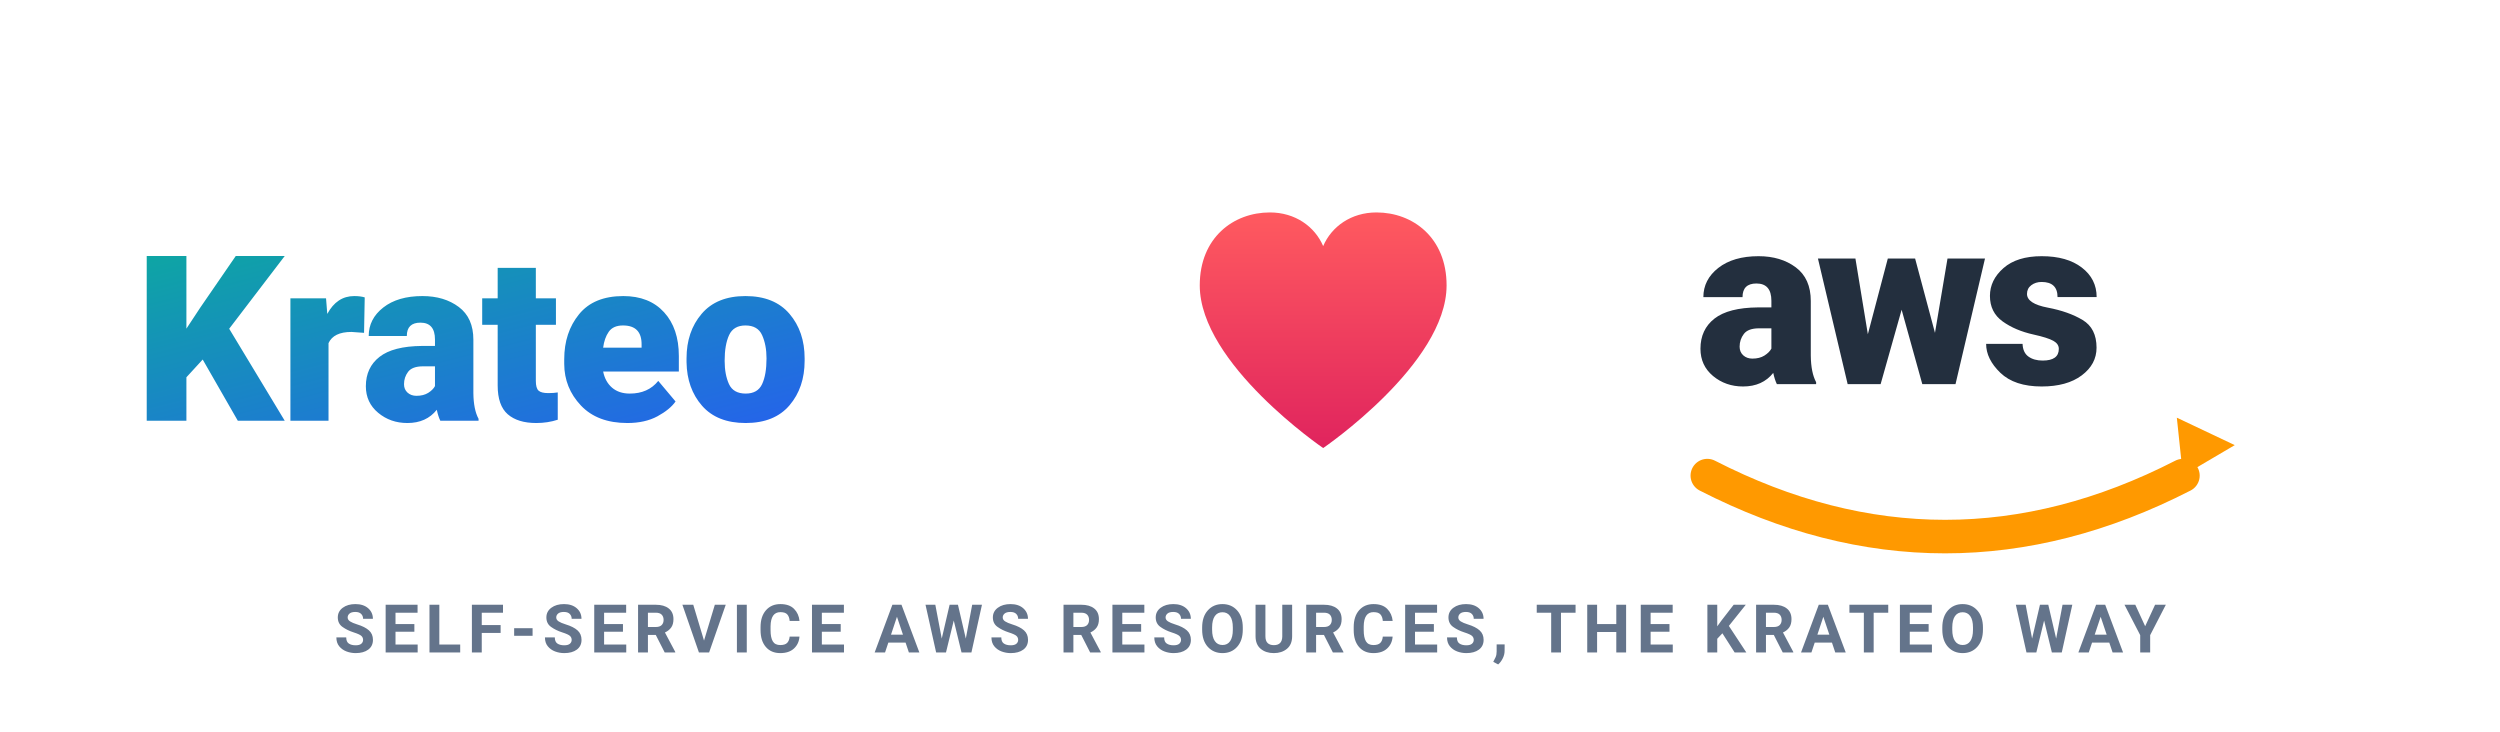
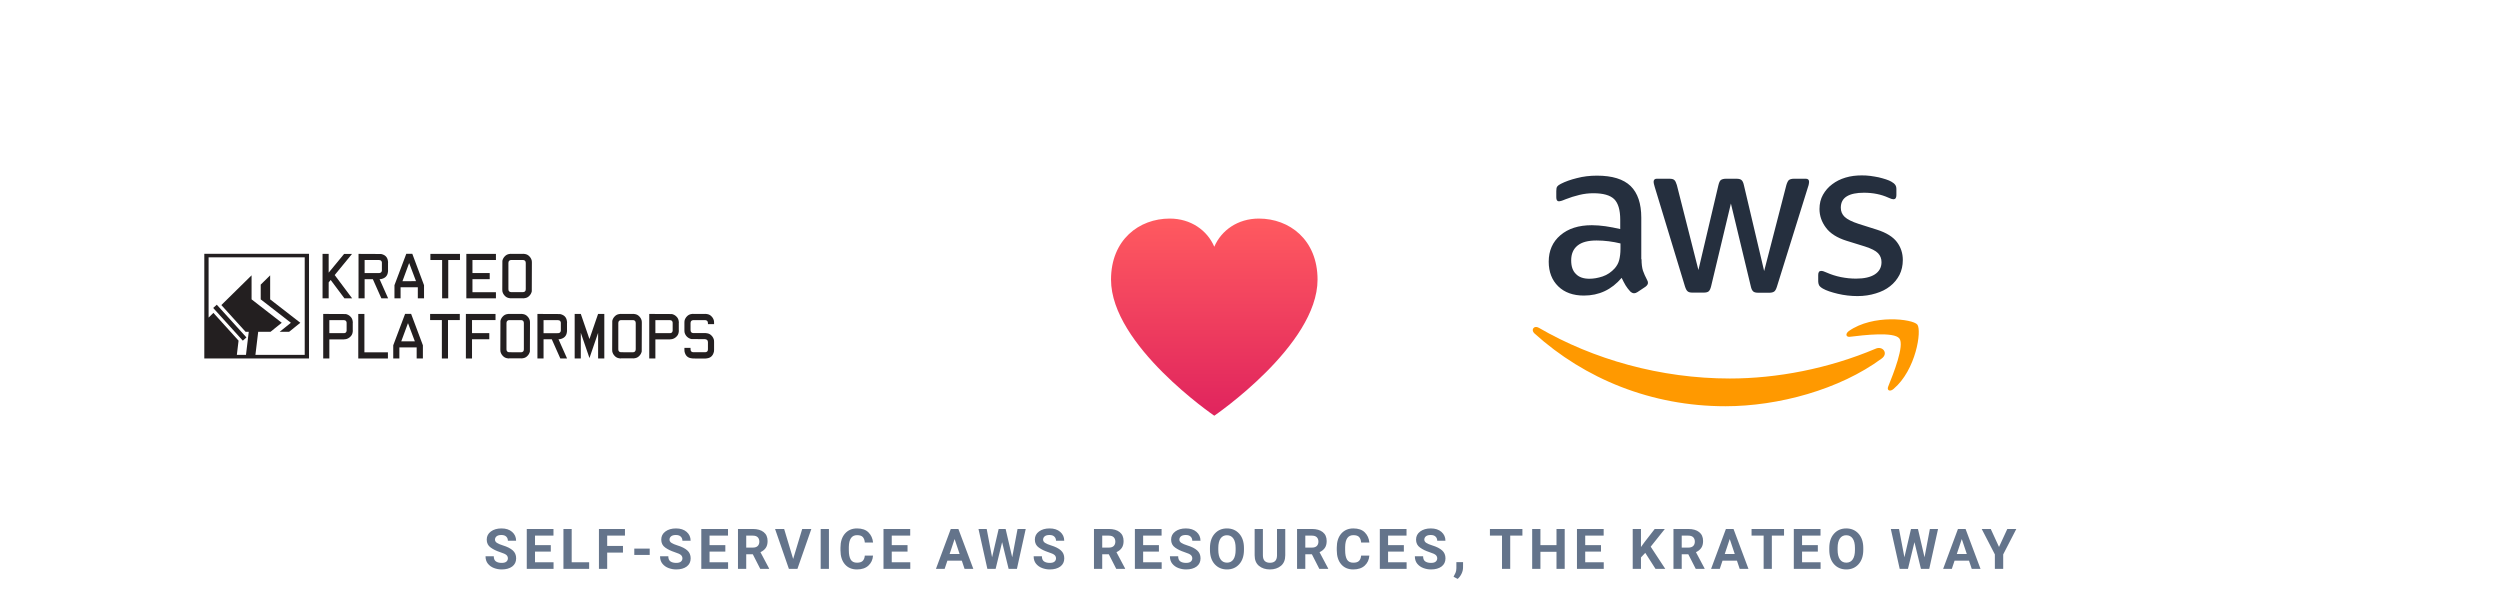
- <svg xmlns="http://www.w3.org/2000/svg" viewBox="0 0 820 240" width="820" height="240" role="img" aria-label="Krateo loves AWS">
+ <svg xmlns="http://www.w3.org/2000/svg" viewBox="0 0 980 240" width="980" height="240" role="img" aria-label="Krateo loves AWS">
  <defs>
-     <linearGradient id="krateo" x1="0" y1="0" x2="1" y2="1">
-       <stop offset="0" stop-color="#0EA5A4" />
-       <stop offset="1" stop-color="#2563EB" />
-     </linearGradient>
    <linearGradient id="heart" x1="0" y1="0" x2="0" y2="1">
      <stop offset="0" stop-color="#FF5A5F" />
      <stop offset="1" stop-color="#E0245E" />
    </linearGradient>
  </defs>
-   <text x="44" y="138" font-family="-apple-system,Segoe UI,Roboto,Helvetica,Arial,sans-serif" font-size="76" font-weight="800" letter-spacing="-1" fill="url(#krateo)">Krateo</text>
-   <g transform="translate(388,66) scale(0.92)">
+   <svg x="64" y="83.0" width="232" height="74" viewBox="0 0 688.57 219.96" overflow="visible" role="img" aria-label="Krateo">
+     <defs>
+       <style>.cls-1{fill:#231F20;}</style>
+     </defs>
+     <path class="cls-1" d="M185.08,100.9V49.12h7.13V71l18-21.86h9.23L199.23,73.78l20.33,27.12h-9l-16-21.39-2.34,2.8V100.9Z" />
+     <path class="cls-1" d="M253.62,100.9l-9.94-22.32H234.1V100.9H227V49.12l26.3.12q7.12,1.51,7.94,8.07l.24,1.87h-.12v9.34h.12l-.24,1.87q-.81,6.56-7.94,8.07l-1.76.12,9.94,22.32Zm-2.34-29.45,1.05-.24A2.83,2.83,0,0,0,254,69.58l.23-1.06V59.18L254,58.12a2.86,2.86,0,0,0-1.64-1.63l-1.05-.12v-.12H234.1v15.2Z" />
+     <path class="cls-1" d="M303.33,100.9h-7.24V88H276V100.9h-7.13V85.59L282.65,49h7l13.67,36.58Zm-9.35-20-8-21.15L278.2,80.91Z" />
+     <path class="cls-1" d="M324.41,100.9V56.25H310.74V49.12h34.48v7.13H331.54V100.9Z" />
+     <path class="cls-1" d="M352.63,100.9V49.12H387.1v7.13H359.75v15.2h20.11v7.13H359.75V93.77H387.1v7.13Z" />
+     <path class="cls-1" d="M404.68,100.9l-2-.24a8.52,8.52,0,0,1-5.2-2.68,10.39,10.39,0,0,1-2.86-5.26l-.12-2,.12-33.54a10.35,10.35,0,0,1,2.86-5.26,8.59,8.59,0,0,1,5.2-2.69l2-.23v.11h14.14V49l2,.23a8.62,8.62,0,0,1,5.2,2.69,10.35,10.35,0,0,1,2.86,5.26l.12,2-.12,33.54A10.39,10.39,0,0,1,426,98a8.55,8.55,0,0,1-5.2,2.68l-2,.24v-.12H404.68Zm14.14-7.25,1.17-.23a2.88,2.88,0,0,0,1.63-1.52l.12-1.17h.12V59.18h-.12l-.12-1.06A2.84,2.84,0,0,0,420,56.49l-1.17-.24H404.68l-1.17.24a3.37,3.37,0,0,0-1.64,1.63l-.11,1.06h-.12V90.73h.12l.11,1.17a2.85,2.85,0,0,0,1.64,1.52l1.17.23Z" />
+     <polygon class="cls-1" points="135.09 139.93 146.09 139.93 159.18 129.38 124.03 102.11 124.03 74.11 113.03 84.93 113.03 102.11 148.18 129.38 135.09 139.93" />
+     <polygon class="cls-1" points="90.9 148.81 92.19 150.23 96.38 146.44 95.09 145.02 63.29 109.93 61.84 108.33 57.66 112.12 59.11 113.72 90.9 148.81" />
+     <path class="cls-1" d="M47.3,49V171h122V49Zm117,117.8H106.86l3.23-26.88h14.35l13.09-10.55-35.15-27.27v-28L67.16,108.74l28.26,31.19h3.67l-3.23,26.88H85.22l2-16.61L57.9,117.85l-5.6,5.5V53.15h112Z" />
+     <path class="cls-1" d="M185.85,171V119.09l26.34.12a10.32,10.32,0,0,1,5.27,2.87,8.56,8.56,0,0,1,2.69,5.21l.24,2h-.12v9.25h.12l-.24,1.87a8.56,8.56,0,0,1-2.69,5.21,10.4,10.4,0,0,1-5.27,2.87l-1.75.11v.12H193V171Zm24.35-29.51,1.06-.23a2.2,2.2,0,0,0,1.64-1.64l.23-1.05v-9.25l-.23-1.17a2.85,2.85,0,0,0-1.64-1.64l-1.06-.12v-.12H193v15.22Z" />
+     <path class="cls-1" d="M226.71,171V119.09h7.14v44.72h27.4V171Z" />
+     <path class="cls-1" d="M302,171h-7.26V158.08H274.59V171h-7.14V155.62L281.27,119h7L302,155.62Zm-9.37-20-8-21.19-7.84,21.19Z" />
+     <path class="cls-1" d="M324.11,171V126.23H310.42v-7.14H345v7.14H331.26V171Z" />
+     <path class="cls-1" d="M352.09,171V119.09h34.54v7.14H359.24v15.22h20.13v7.14H359.24V171Z" />
+     <path class="cls-1" d="M402.44,171l-2-.24a8.54,8.54,0,0,1-5.21-2.69,10.32,10.32,0,0,1-2.87-5.27l-.12-2,.12-33.6a10.32,10.32,0,0,1,2.87-5.27,8.54,8.54,0,0,1,5.21-2.69l2-.24v.12H416.6V119l2,.24a8.56,8.56,0,0,1,5.21,2.69,10.4,10.4,0,0,1,2.87,5.27l.12,2-.12,33.6A10.4,10.4,0,0,1,423.8,168a8.56,8.56,0,0,1-5.21,2.69l-2,.24v-.12H402.44Zm14.16-7.26,1.17-.24a2.86,2.86,0,0,0,1.64-1.52l.12-1.17h.12V129.16h-.12l-.12-1a2.82,2.82,0,0,0-1.64-1.64l-1.17-.24H402.44l-1.17.24a3.31,3.31,0,0,0-1.64,1.64l-.12,1h-.12v31.61h.12l.12,1.17a2.8,2.8,0,0,0,1.64,1.52l1.17.24Z" />
+     <path class="cls-1" d="M462.14,171l-9.95-22.37h-9.6V171h-7.14V119.09l26.34.12q7.14,1.52,8,8.08l.24,1.87h-.12v9.37H470l-.24,1.87q-.81,6.56-8,8.08l-1.76.11L470,171Zm-2.34-29.51,1.06-.23a2.83,2.83,0,0,0,1.63-1.64l.24-1.05v-9.37l-.24-1a2.83,2.83,0,0,0-1.63-1.64l-1.06-.12v-.12H442.59v15.22Z" />
+     <path class="cls-1" d="M506.16,171V141.1l-10.07,29.39L486,141.1V171h-7.15V119.09H486l10.06,29.27,10.07-29.27h7.26V171Z" />
+     <path class="cls-1" d="M532.74,171l-2-.24a8.56,8.56,0,0,1-5.21-2.69,10.4,10.4,0,0,1-2.87-5.27l-.12-2,.12-33.6a10.4,10.4,0,0,1,2.87-5.27,8.56,8.56,0,0,1,5.21-2.69l2-.24v.12H546.9V119l2,.24a8.56,8.56,0,0,1,5.21,2.69,10.32,10.32,0,0,1,2.87,5.27l.12,2-.12,33.6A10.32,10.32,0,0,1,554.1,168a8.56,8.56,0,0,1-5.21,2.69l-2,.24v-.12H532.74Zm14.16-7.26,1.17-.24a2.86,2.86,0,0,0,1.64-1.52l.12-1.17H550V129.16h-.12l-.12-1a2.82,2.82,0,0,0-1.64-1.64l-1.17-.24H532.74l-1.17.24a3.31,3.31,0,0,0-1.64,1.64l-.12,1h-.12v31.61h.12l.12,1.17a2.8,2.8,0,0,0,1.64,1.52l1.17.24Z" />
+     <path class="cls-1" d="M565.75,171V119.09l26.34.12a10.32,10.32,0,0,1,5.27,2.87,8.56,8.56,0,0,1,2.69,5.21l.24,2h-.12v9.25h.12l-.24,1.87a8.56,8.56,0,0,1-2.69,5.21,10.4,10.4,0,0,1-5.27,2.87l-1.75.11v.12H572.89V171Zm24.35-29.51,1.06-.23a2.2,2.2,0,0,0,1.64-1.64l.23-1.05v-9.25l-.23-1.17a2.85,2.85,0,0,0-1.64-1.64l-1.06-.12v-.12H572.89v15.22Z" />
+     <path class="cls-1" d="M616.91,171l-2-.24q-6.67-.81-8.08-8l-.11-2v-2.11h7.14v2.11H614l.11,1.17a2.82,2.82,0,0,0,1.64,1.52l1.17.24h14.17l1.17-.24a2.82,2.82,0,0,0,1.64-1.52l.12-1.17h.11v-9.25H634l-.12-1.05a3.35,3.35,0,0,0-1.64-1.64l-1.17-.24v-.11l-16.16-.12a10.25,10.25,0,0,1-8.08-8.08l-.11-1.87v-9.25l.11-2a10.4,10.4,0,0,1,2.87-5.27,8.56,8.56,0,0,1,5.21-2.69l2-.24v.12h14.17V119l2,.24a8.56,8.56,0,0,1,5.21,2.69,10.4,10.4,0,0,1,2.87,5.27l.12,2v1.76h-7.15v-1.76H634l-.12-1a2.82,2.82,0,0,0-1.64-1.64l-1.17-.24H616.91l-1.17.24a2.81,2.81,0,0,0-1.64,1.64l-.11,1h-.12v9.25H614l.11,1.05a2.82,2.82,0,0,0,1.64,1.64l1.17.24h14.4l1.76.23a8.56,8.56,0,0,1,5.21,2.69,10.4,10.4,0,0,1,2.87,5.27l.12,2v9.25l-.12,2q-1.53,7.14-8.08,8l-2,.24Z" />
+   </svg>
+   <g transform="translate(430,82) scale(0.92)">
    <path d="M50 88 C50 88 6 58 6 30 C6 13 18 4 31 4 C40 4 47 9 50 16 C53 9 60 4 69 4 C82 4 94 13 94 30 C94 58 50 88 50 88 Z" fill="url(#heart)" />
  </g>
-   <text x="556" y="126" font-family="-apple-system,Segoe UI,Roboto,Helvetica,Arial,sans-serif" font-size="78" font-weight="800" letter-spacing="-2" fill="#232F3E">aws</text>
-   <path d="M560 156 Q638 196 716 156" fill="none" stroke="#FF9900" stroke-width="11" stroke-linecap="round" />
-   <path d="M716 156 l-2 -19 l19 9 Z" fill="#FF9900" />
-   <text x="410" y="214" text-anchor="middle" font-family="-apple-system,Segoe UI,Roboto,Helvetica,Arial,sans-serif" font-size="22" font-weight="600" fill="#64748B" letter-spacing="2">SELF-SERVICE AWS RESOURCES, THE KRATEO WAY</text>
+   <svg x="600" y="68.0" width="153" height="92" viewBox="0 0 304 182" overflow="visible" role="img" aria-label="Amazon Web Services">
+     <style type="text/css">
+ 	.st0{fill:#252F3E;}
+ 	.st1{fill-rule:evenodd;clip-rule:evenodd;fill:#FF9900;}
+ </style>
+     <g>
+       <path class="st0" d="M86.4,66.4c0,3.7,0.4,6.7,1.1,8.9c0.8,2.2,1.8,4.6,3.2,7.2c0.5,0.8,0.7,1.6,0.7,2.3c0,1-0.6,2-1.9,3l-6.3,4.2   c-0.9,0.6-1.8,0.9-2.6,0.9c-1,0-2-0.5-3-1.4C76.2,90,75,88.4,74,86.8c-1-1.7-2-3.6-3.1-5.9c-7.8,9.2-17.6,13.8-29.4,13.8   c-8.4,0-15.1-2.4-20-7.2c-4.9-4.8-7.4-11.2-7.4-19.2c0-8.5,3-15.4,9.1-20.6c6.1-5.2,14.2-7.8,24.5-7.8c3.4,0,6.9,0.3,10.6,0.8   c3.7,0.5,7.5,1.3,11.5,2.2v-7.3c0-7.6-1.6-12.9-4.7-16c-3.2-3.1-8.6-4.6-16.3-4.6c-3.5,0-7.1,0.4-10.8,1.3c-3.7,0.9-7.3,2-10.8,3.4   c-1.6,0.7-2.8,1.1-3.5,1.3c-0.7,0.2-1.2,0.3-1.6,0.3c-1.4,0-2.1-1-2.1-3.1v-4.9c0-1.6,0.2-2.8,0.7-3.5c0.5-0.7,1.4-1.4,2.8-2.1   c3.5-1.8,7.7-3.3,12.6-4.5c4.9-1.3,10.1-1.9,15.6-1.9c11.9,0,20.6,2.7,26.2,8.1c5.5,5.4,8.3,13.6,8.3,24.6V66.4z M45.8,81.6   c3.3,0,6.7-0.6,10.3-1.8c3.6-1.2,6.8-3.4,9.5-6.4c1.6-1.9,2.8-4,3.4-6.4c0.6-2.4,1-5.3,1-8.7v-4.2c-2.9-0.7-6-1.3-9.2-1.7   c-3.2-0.4-6.3-0.6-9.4-0.6c-6.7,0-11.6,1.3-14.9,4c-3.3,2.7-4.9,6.5-4.9,11.5c0,4.7,1.2,8.2,3.7,10.6   C37.7,80.4,41.2,81.6,45.8,81.6z M126.1,92.4c-1.8,0-3-0.3-3.8-1c-0.8-0.6-1.5-2-2.1-3.9L96.7,10.2c-0.6-2-0.9-3.3-0.9-4   c0-1.6,0.8-2.5,2.4-2.5h9.8c1.9,0,3.2,0.3,3.9,1c0.8,0.6,1.4,2,2,3.9l16.8,66.2l15.6-66.2c0.5-2,1.1-3.3,1.9-3.9c0.8-0.6,2.2-1,4-1   h8c1.9,0,3.2,0.3,4,1c0.8,0.6,1.5,2,1.9,3.9l15.8,67l17.3-67c0.6-2,1.3-3.3,2-3.9c0.8-0.6,2.1-1,3.9-1h9.3c1.6,0,2.5,0.8,2.5,2.5   c0,0.5-0.1,1-0.2,1.6c-0.1,0.6-0.3,1.4-0.7,2.5l-24.1,77.3c-0.6,2-1.3,3.3-2.1,3.9c-0.8,0.6-2.1,1-3.8,1h-8.6c-1.9,0-3.2-0.3-4-1   c-0.8-0.7-1.5-2-1.9-4L156,23l-15.4,64.4c-0.5,2-1.1,3.3-1.9,4c-0.8,0.7-2.2,1-4,1H126.1z M254.6,95.1c-5.2,0-10.4-0.6-15.4-1.8   c-5-1.2-8.9-2.5-11.5-4c-1.6-0.9-2.7-1.9-3.1-2.8c-0.4-0.9-0.6-1.9-0.6-2.8v-5.1c0-2.1,0.8-3.1,2.3-3.1c0.6,0,1.2,0.1,1.8,0.3   c0.6,0.2,1.5,0.6,2.5,1c3.4,1.5,7.1,2.7,11,3.5c4,0.8,7.9,1.2,11.9,1.2c6.3,0,11.2-1.1,14.6-3.3c3.4-2.2,5.2-5.4,5.2-9.5   c0-2.8-0.9-5.1-2.7-7c-1.8-1.9-5.2-3.6-10.1-5.2L246,52c-7.3-2.3-12.7-5.7-16-10.2c-3.3-4.4-5-9.3-5-14.5c0-4.2,0.9-7.9,2.7-11.1   c1.8-3.2,4.2-6,7.2-8.2c3-2.3,6.4-4,10.4-5.2c4-1.2,8.2-1.7,12.6-1.7c2.2,0,4.5,0.1,6.7,0.4c2.3,0.3,4.4,0.7,6.5,1.1   c2,0.5,3.9,1,5.7,1.6c1.8,0.6,3.2,1.2,4.2,1.8c1.4,0.8,2.4,1.6,3,2.5c0.6,0.8,0.9,1.9,0.9,3.3v4.7c0,2.1-0.8,3.2-2.3,3.2   c-0.8,0-2.1-0.4-3.8-1.2c-5.7-2.6-12.1-3.9-19.2-3.9c-5.7,0-10.2,0.9-13.3,2.8c-3.1,1.9-4.7,4.8-4.7,8.9c0,2.8,1,5.2,3,7.1   c2,1.9,5.7,3.8,11,5.5l14.2,4.5c7.2,2.3,12.4,5.5,15.5,9.6c3.1,4.1,4.6,8.8,4.6,14c0,4.3-0.9,8.2-2.6,11.6   c-1.8,3.4-4.2,6.4-7.3,8.8c-3.1,2.5-6.8,4.3-11.1,5.6C264.4,94.4,259.7,95.1,254.6,95.1z" />
+       <g>
+         <path class="st1" d="M273.5,143.7c-32.9,24.3-80.7,37.2-121.8,37.2c-57.6,0-109.5-21.3-148.7-56.7c-3.1-2.8-0.3-6.6,3.4-4.4    c42.4,24.6,94.7,39.5,148.8,39.5c36.5,0,76.6-7.6,113.5-23.2C274.2,133.6,278.9,139.7,273.5,143.7z" />
+         <path class="st1" d="M287.2,128.1c-4.2-5.4-27.8-2.6-38.5-1.3c-3.2,0.4-3.7-2.4-0.8-4.5c18.8-13.2,49.7-9.4,53.3-5    c3.6,4.5-1,35.4-18.6,50.2c-2.7,2.3-5.3,1.1-4.1-1.9C282.5,155.7,291.4,133.4,287.2,128.1z" />
+       </g>
+     </g>
+   </svg>
+   <text x="490" y="223" text-anchor="middle" font-family="-apple-system,Segoe UI,Roboto,Helvetica,Arial,sans-serif" font-size="22" font-weight="600" fill="#64748B" letter-spacing="2">SELF-SERVICE AWS RESOURCES, THE KRATEO WAY</text>
</svg>
